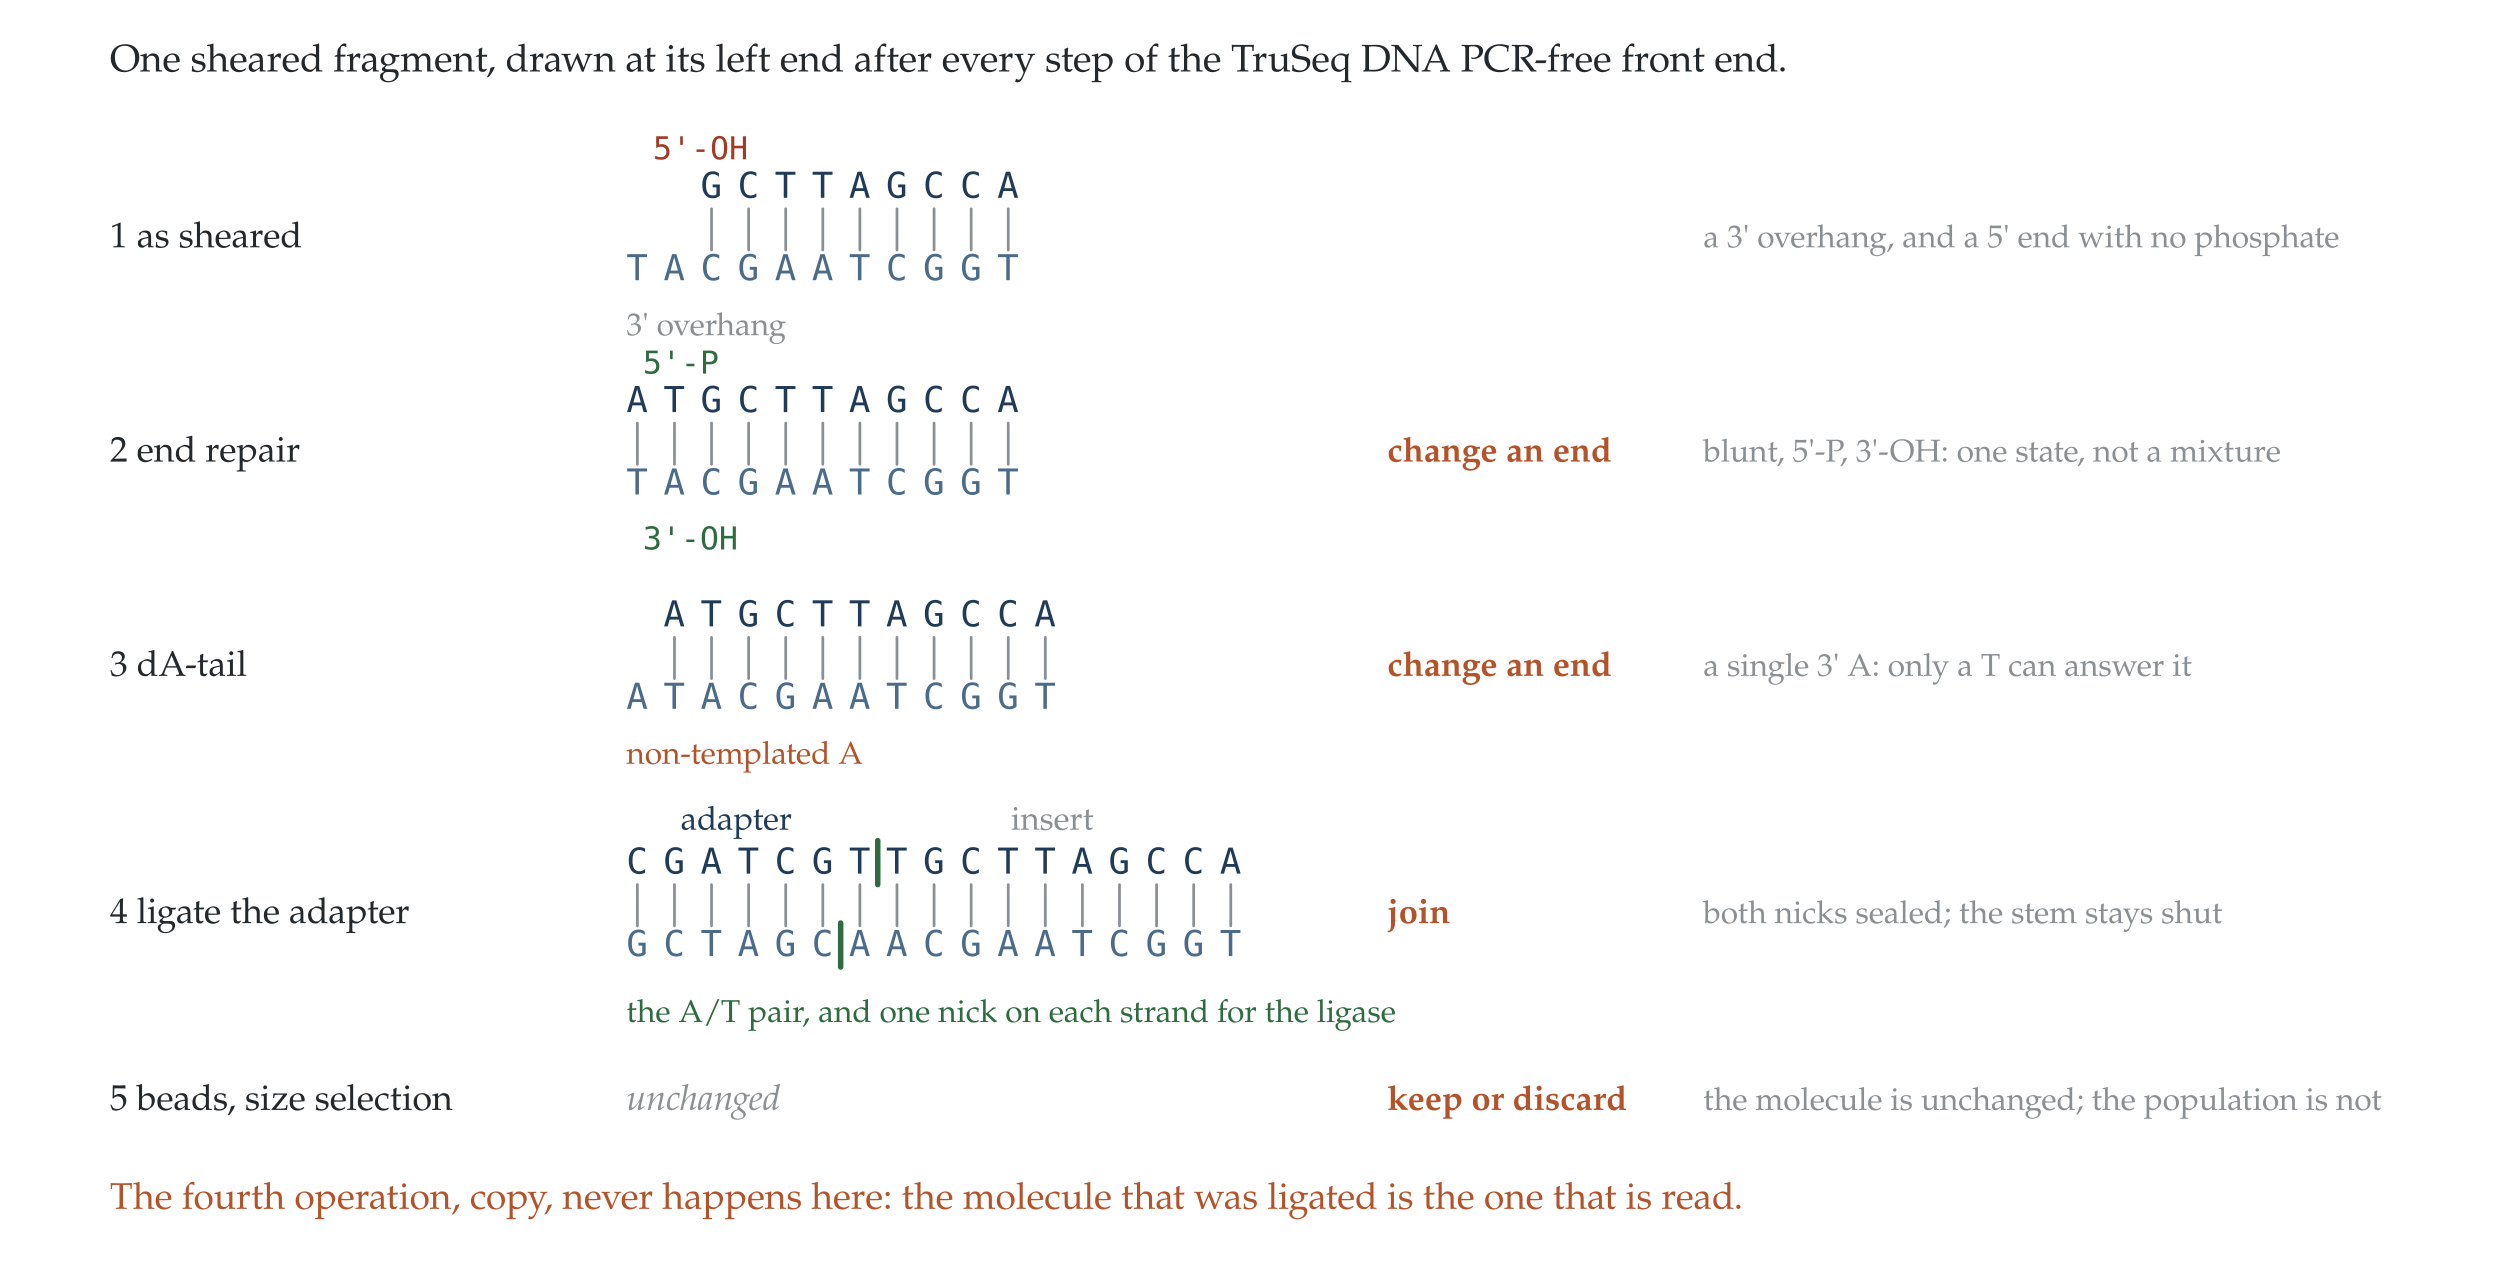
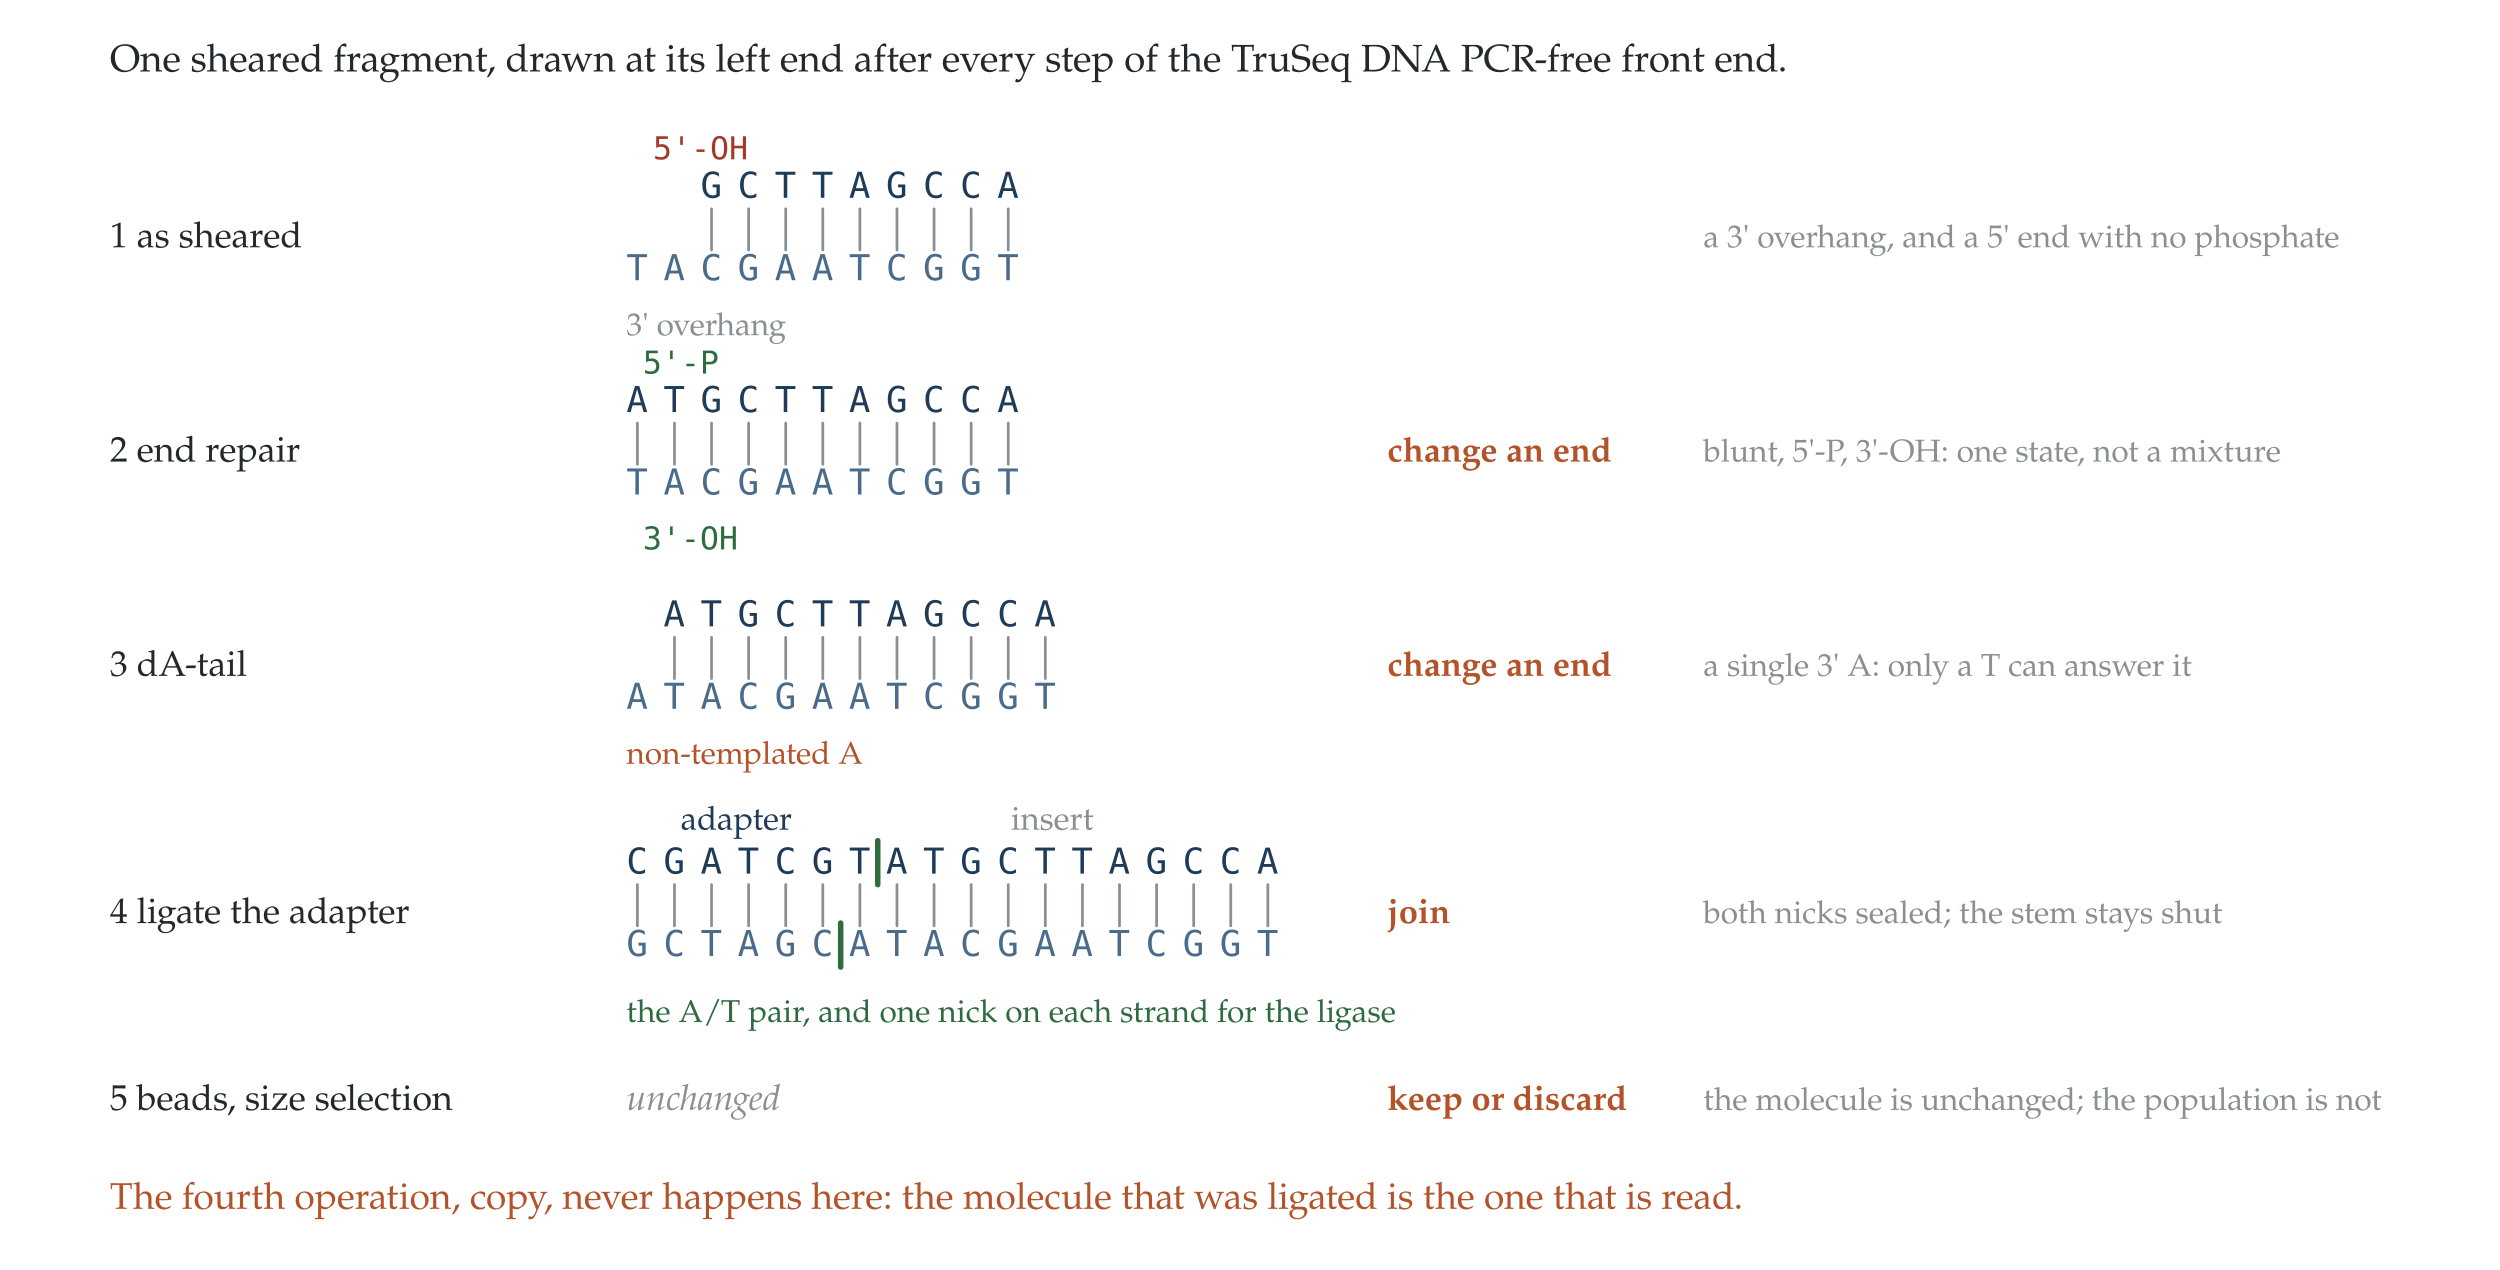
<svg xmlns="http://www.w3.org/2000/svg" viewBox="0 0 910 462" width="910" height="462" font-family="&quot;Palatino Linotype&quot;, &quot;Book Antiqua&quot;, Palatino, FreeSerif, serif" fill="#23282d">
  <rect width="880" height="462" fill="none" />
  <text x="40" y="26" font-size="14" fill="#23282d">One sheared fragment, drawn at its left end after every step of the TruSeq DNA PCR-free front end.</text>
  <text x="255.0" y="72" font-size="13" fill="#1f3b57" font-family="ui-monospace, &quot;DejaVu Sans Mono&quot;, &quot;Courier New&quot;, monospace">G</text>
  <text x="268.5" y="72" font-size="13" fill="#1f3b57" font-family="ui-monospace, &quot;DejaVu Sans Mono&quot;, &quot;Courier New&quot;, monospace">C</text>
  <text x="282.0" y="72" font-size="13" fill="#1f3b57" font-family="ui-monospace, &quot;DejaVu Sans Mono&quot;, &quot;Courier New&quot;, monospace">T</text>
  <text x="295.5" y="72" font-size="13" fill="#1f3b57" font-family="ui-monospace, &quot;DejaVu Sans Mono&quot;, &quot;Courier New&quot;, monospace">T</text>
  <text x="309.0" y="72" font-size="13" fill="#1f3b57" font-family="ui-monospace, &quot;DejaVu Sans Mono&quot;, &quot;Courier New&quot;, monospace">A</text>
  <text x="322.5" y="72" font-size="13" fill="#1f3b57" font-family="ui-monospace, &quot;DejaVu Sans Mono&quot;, &quot;Courier New&quot;, monospace">G</text>
  <text x="336.0" y="72" font-size="13" fill="#1f3b57" font-family="ui-monospace, &quot;DejaVu Sans Mono&quot;, &quot;Courier New&quot;, monospace">C</text>
  <text x="349.5" y="72" font-size="13" fill="#1f3b57" font-family="ui-monospace, &quot;DejaVu Sans Mono&quot;, &quot;Courier New&quot;, monospace">C</text>
  <text x="363.0" y="72" font-size="13" fill="#1f3b57" font-family="ui-monospace, &quot;DejaVu Sans Mono&quot;, &quot;Courier New&quot;, monospace">A</text>
  <text x="228.0" y="102" font-size="13" fill="#4a6b8a" font-family="ui-monospace, &quot;DejaVu Sans Mono&quot;, &quot;Courier New&quot;, monospace">T</text>
  <text x="241.5" y="102" font-size="13" fill="#4a6b8a" font-family="ui-monospace, &quot;DejaVu Sans Mono&quot;, &quot;Courier New&quot;, monospace">A</text>
  <text x="255.0" y="102" font-size="13" fill="#4a6b8a" font-family="ui-monospace, &quot;DejaVu Sans Mono&quot;, &quot;Courier New&quot;, monospace">C</text>
  <text x="268.5" y="102" font-size="13" fill="#4a6b8a" font-family="ui-monospace, &quot;DejaVu Sans Mono&quot;, &quot;Courier New&quot;, monospace">G</text>
  <text x="282.0" y="102" font-size="13" fill="#4a6b8a" font-family="ui-monospace, &quot;DejaVu Sans Mono&quot;, &quot;Courier New&quot;, monospace">A</text>
  <text x="295.5" y="102" font-size="13" fill="#4a6b8a" font-family="ui-monospace, &quot;DejaVu Sans Mono&quot;, &quot;Courier New&quot;, monospace">A</text>
  <text x="309.0" y="102" font-size="13" fill="#4a6b8a" font-family="ui-monospace, &quot;DejaVu Sans Mono&quot;, &quot;Courier New&quot;, monospace">T</text>
  <text x="322.5" y="102" font-size="13" fill="#4a6b8a" font-family="ui-monospace, &quot;DejaVu Sans Mono&quot;, &quot;Courier New&quot;, monospace">C</text>
  <text x="336.0" y="102" font-size="13" fill="#4a6b8a" font-family="ui-monospace, &quot;DejaVu Sans Mono&quot;, &quot;Courier New&quot;, monospace">G</text>
  <text x="349.5" y="102" font-size="13" fill="#4a6b8a" font-family="ui-monospace, &quot;DejaVu Sans Mono&quot;, &quot;Courier New&quot;, monospace">G</text>
  <text x="363.0" y="102" font-size="13" fill="#4a6b8a" font-family="ui-monospace, &quot;DejaVu Sans Mono&quot;, &quot;Courier New&quot;, monospace">T</text>
  <line x1="259.0" y1="76" x2="259.0" y2="91" stroke="#8a8f94" stroke-width="1" stroke-linecap="round" />
  <line x1="272.5" y1="76" x2="272.5" y2="91" stroke="#8a8f94" stroke-width="1" stroke-linecap="round" />
  <line x1="286.0" y1="76" x2="286.0" y2="91" stroke="#8a8f94" stroke-width="1" stroke-linecap="round" />
  <line x1="299.5" y1="76" x2="299.5" y2="91" stroke="#8a8f94" stroke-width="1" stroke-linecap="round" />
  <line x1="313.0" y1="76" x2="313.0" y2="91" stroke="#8a8f94" stroke-width="1" stroke-linecap="round" />
  <line x1="326.5" y1="76" x2="326.5" y2="91" stroke="#8a8f94" stroke-width="1" stroke-linecap="round" />
  <line x1="340.0" y1="76" x2="340.0" y2="91" stroke="#8a8f94" stroke-width="1" stroke-linecap="round" />
  <line x1="353.5" y1="76" x2="353.5" y2="91" stroke="#8a8f94" stroke-width="1" stroke-linecap="round" />
  <line x1="367.0" y1="76" x2="367.0" y2="91" stroke="#8a8f94" stroke-width="1" stroke-linecap="round" />
  <text x="40" y="90" font-size="13" fill="#23282d">1  as sheared</text>
  <text x="620" y="90" font-size="11.5" fill="#8a8f94">a 3' overhang, and a 5' end with no phosphate</text>
  <text x="228.0" y="150" font-size="13" fill="#1f3b57" font-family="ui-monospace, &quot;DejaVu Sans Mono&quot;, &quot;Courier New&quot;, monospace">A</text>
  <text x="241.5" y="150" font-size="13" fill="#1f3b57" font-family="ui-monospace, &quot;DejaVu Sans Mono&quot;, &quot;Courier New&quot;, monospace">T</text>
  <text x="255.0" y="150" font-size="13" fill="#1f3b57" font-family="ui-monospace, &quot;DejaVu Sans Mono&quot;, &quot;Courier New&quot;, monospace">G</text>
  <text x="268.5" y="150" font-size="13" fill="#1f3b57" font-family="ui-monospace, &quot;DejaVu Sans Mono&quot;, &quot;Courier New&quot;, monospace">C</text>
  <text x="282.0" y="150" font-size="13" fill="#1f3b57" font-family="ui-monospace, &quot;DejaVu Sans Mono&quot;, &quot;Courier New&quot;, monospace">T</text>
  <text x="295.5" y="150" font-size="13" fill="#1f3b57" font-family="ui-monospace, &quot;DejaVu Sans Mono&quot;, &quot;Courier New&quot;, monospace">T</text>
  <text x="309.0" y="150" font-size="13" fill="#1f3b57" font-family="ui-monospace, &quot;DejaVu Sans Mono&quot;, &quot;Courier New&quot;, monospace">A</text>
  <text x="322.5" y="150" font-size="13" fill="#1f3b57" font-family="ui-monospace, &quot;DejaVu Sans Mono&quot;, &quot;Courier New&quot;, monospace">G</text>
  <text x="336.0" y="150" font-size="13" fill="#1f3b57" font-family="ui-monospace, &quot;DejaVu Sans Mono&quot;, &quot;Courier New&quot;, monospace">C</text>
  <text x="349.5" y="150" font-size="13" fill="#1f3b57" font-family="ui-monospace, &quot;DejaVu Sans Mono&quot;, &quot;Courier New&quot;, monospace">C</text>
  <text x="363.0" y="150" font-size="13" fill="#1f3b57" font-family="ui-monospace, &quot;DejaVu Sans Mono&quot;, &quot;Courier New&quot;, monospace">A</text>
  <text x="228.0" y="180" font-size="13" fill="#4a6b8a" font-family="ui-monospace, &quot;DejaVu Sans Mono&quot;, &quot;Courier New&quot;, monospace">T</text>
  <text x="241.5" y="180" font-size="13" fill="#4a6b8a" font-family="ui-monospace, &quot;DejaVu Sans Mono&quot;, &quot;Courier New&quot;, monospace">A</text>
  <text x="255.0" y="180" font-size="13" fill="#4a6b8a" font-family="ui-monospace, &quot;DejaVu Sans Mono&quot;, &quot;Courier New&quot;, monospace">C</text>
  <text x="268.5" y="180" font-size="13" fill="#4a6b8a" font-family="ui-monospace, &quot;DejaVu Sans Mono&quot;, &quot;Courier New&quot;, monospace">G</text>
  <text x="282.0" y="180" font-size="13" fill="#4a6b8a" font-family="ui-monospace, &quot;DejaVu Sans Mono&quot;, &quot;Courier New&quot;, monospace">A</text>
  <text x="295.5" y="180" font-size="13" fill="#4a6b8a" font-family="ui-monospace, &quot;DejaVu Sans Mono&quot;, &quot;Courier New&quot;, monospace">A</text>
  <text x="309.0" y="180" font-size="13" fill="#4a6b8a" font-family="ui-monospace, &quot;DejaVu Sans Mono&quot;, &quot;Courier New&quot;, monospace">T</text>
  <text x="322.5" y="180" font-size="13" fill="#4a6b8a" font-family="ui-monospace, &quot;DejaVu Sans Mono&quot;, &quot;Courier New&quot;, monospace">C</text>
  <text x="336.0" y="180" font-size="13" fill="#4a6b8a" font-family="ui-monospace, &quot;DejaVu Sans Mono&quot;, &quot;Courier New&quot;, monospace">G</text>
  <text x="349.5" y="180" font-size="13" fill="#4a6b8a" font-family="ui-monospace, &quot;DejaVu Sans Mono&quot;, &quot;Courier New&quot;, monospace">G</text>
  <text x="363.0" y="180" font-size="13" fill="#4a6b8a" font-family="ui-monospace, &quot;DejaVu Sans Mono&quot;, &quot;Courier New&quot;, monospace">T</text>
  <line x1="232.0" y1="154" x2="232.0" y2="169" stroke="#8a8f94" stroke-width="1" stroke-linecap="round" />
  <line x1="245.5" y1="154" x2="245.5" y2="169" stroke="#8a8f94" stroke-width="1" stroke-linecap="round" />
  <line x1="259.0" y1="154" x2="259.0" y2="169" stroke="#8a8f94" stroke-width="1" stroke-linecap="round" />
  <line x1="272.5" y1="154" x2="272.5" y2="169" stroke="#8a8f94" stroke-width="1" stroke-linecap="round" />
  <line x1="286.0" y1="154" x2="286.0" y2="169" stroke="#8a8f94" stroke-width="1" stroke-linecap="round" />
  <line x1="299.5" y1="154" x2="299.5" y2="169" stroke="#8a8f94" stroke-width="1" stroke-linecap="round" />
  <line x1="313.0" y1="154" x2="313.0" y2="169" stroke="#8a8f94" stroke-width="1" stroke-linecap="round" />
  <line x1="326.5" y1="154" x2="326.5" y2="169" stroke="#8a8f94" stroke-width="1" stroke-linecap="round" />
  <line x1="340.0" y1="154" x2="340.0" y2="169" stroke="#8a8f94" stroke-width="1" stroke-linecap="round" />
  <line x1="353.5" y1="154" x2="353.5" y2="169" stroke="#8a8f94" stroke-width="1" stroke-linecap="round" />
  <line x1="367.0" y1="154" x2="367.0" y2="169" stroke="#8a8f94" stroke-width="1" stroke-linecap="round" />
  <text x="40" y="168" font-size="13" fill="#23282d">2  end repair</text>
  <text x="505" y="168" font-size="12.5" fill="#b4532a" font-weight="bold">change an end</text>
  <text x="620" y="168" font-size="11.5" fill="#8a8f94">blunt, 5'-P, 3'-OH: one state, not a mixture</text>
  <text x="241.5" y="228" font-size="13" fill="#1f3b57" font-family="ui-monospace, &quot;DejaVu Sans Mono&quot;, &quot;Courier New&quot;, monospace">A</text>
  <text x="255.0" y="228" font-size="13" fill="#1f3b57" font-family="ui-monospace, &quot;DejaVu Sans Mono&quot;, &quot;Courier New&quot;, monospace">T</text>
  <text x="268.5" y="228" font-size="13" fill="#1f3b57" font-family="ui-monospace, &quot;DejaVu Sans Mono&quot;, &quot;Courier New&quot;, monospace">G</text>
  <text x="282.0" y="228" font-size="13" fill="#1f3b57" font-family="ui-monospace, &quot;DejaVu Sans Mono&quot;, &quot;Courier New&quot;, monospace">C</text>
  <text x="295.5" y="228" font-size="13" fill="#1f3b57" font-family="ui-monospace, &quot;DejaVu Sans Mono&quot;, &quot;Courier New&quot;, monospace">T</text>
  <text x="309.0" y="228" font-size="13" fill="#1f3b57" font-family="ui-monospace, &quot;DejaVu Sans Mono&quot;, &quot;Courier New&quot;, monospace">T</text>
  <text x="322.5" y="228" font-size="13" fill="#1f3b57" font-family="ui-monospace, &quot;DejaVu Sans Mono&quot;, &quot;Courier New&quot;, monospace">A</text>
  <text x="336.0" y="228" font-size="13" fill="#1f3b57" font-family="ui-monospace, &quot;DejaVu Sans Mono&quot;, &quot;Courier New&quot;, monospace">G</text>
  <text x="349.5" y="228" font-size="13" fill="#1f3b57" font-family="ui-monospace, &quot;DejaVu Sans Mono&quot;, &quot;Courier New&quot;, monospace">C</text>
  <text x="363.0" y="228" font-size="13" fill="#1f3b57" font-family="ui-monospace, &quot;DejaVu Sans Mono&quot;, &quot;Courier New&quot;, monospace">C</text>
  <text x="376.5" y="228" font-size="13" fill="#1f3b57" font-family="ui-monospace, &quot;DejaVu Sans Mono&quot;, &quot;Courier New&quot;, monospace">A</text>
  <text x="228.0" y="258" font-size="13" fill="#4a6b8a" font-family="ui-monospace, &quot;DejaVu Sans Mono&quot;, &quot;Courier New&quot;, monospace">A</text>
  <text x="241.5" y="258" font-size="13" fill="#4a6b8a" font-family="ui-monospace, &quot;DejaVu Sans Mono&quot;, &quot;Courier New&quot;, monospace">T</text>
  <text x="255.0" y="258" font-size="13" fill="#4a6b8a" font-family="ui-monospace, &quot;DejaVu Sans Mono&quot;, &quot;Courier New&quot;, monospace">A</text>
  <text x="268.5" y="258" font-size="13" fill="#4a6b8a" font-family="ui-monospace, &quot;DejaVu Sans Mono&quot;, &quot;Courier New&quot;, monospace">C</text>
  <text x="282.0" y="258" font-size="13" fill="#4a6b8a" font-family="ui-monospace, &quot;DejaVu Sans Mono&quot;, &quot;Courier New&quot;, monospace">G</text>
  <text x="295.5" y="258" font-size="13" fill="#4a6b8a" font-family="ui-monospace, &quot;DejaVu Sans Mono&quot;, &quot;Courier New&quot;, monospace">A</text>
  <text x="309.0" y="258" font-size="13" fill="#4a6b8a" font-family="ui-monospace, &quot;DejaVu Sans Mono&quot;, &quot;Courier New&quot;, monospace">A</text>
  <text x="322.5" y="258" font-size="13" fill="#4a6b8a" font-family="ui-monospace, &quot;DejaVu Sans Mono&quot;, &quot;Courier New&quot;, monospace">T</text>
  <text x="336.0" y="258" font-size="13" fill="#4a6b8a" font-family="ui-monospace, &quot;DejaVu Sans Mono&quot;, &quot;Courier New&quot;, monospace">C</text>
  <text x="349.5" y="258" font-size="13" fill="#4a6b8a" font-family="ui-monospace, &quot;DejaVu Sans Mono&quot;, &quot;Courier New&quot;, monospace">G</text>
  <text x="363.0" y="258" font-size="13" fill="#4a6b8a" font-family="ui-monospace, &quot;DejaVu Sans Mono&quot;, &quot;Courier New&quot;, monospace">G</text>
  <text x="376.5" y="258" font-size="13" fill="#4a6b8a" font-family="ui-monospace, &quot;DejaVu Sans Mono&quot;, &quot;Courier New&quot;, monospace">T</text>
  <line x1="245.5" y1="232" x2="245.5" y2="247" stroke="#8a8f94" stroke-width="1" stroke-linecap="round" />
  <line x1="259.0" y1="232" x2="259.0" y2="247" stroke="#8a8f94" stroke-width="1" stroke-linecap="round" />
  <line x1="272.5" y1="232" x2="272.5" y2="247" stroke="#8a8f94" stroke-width="1" stroke-linecap="round" />
  <line x1="286.0" y1="232" x2="286.0" y2="247" stroke="#8a8f94" stroke-width="1" stroke-linecap="round" />
  <line x1="299.5" y1="232" x2="299.5" y2="247" stroke="#8a8f94" stroke-width="1" stroke-linecap="round" />
  <line x1="313.0" y1="232" x2="313.0" y2="247" stroke="#8a8f94" stroke-width="1" stroke-linecap="round" />
  <line x1="326.5" y1="232" x2="326.5" y2="247" stroke="#8a8f94" stroke-width="1" stroke-linecap="round" />
  <line x1="340.0" y1="232" x2="340.0" y2="247" stroke="#8a8f94" stroke-width="1" stroke-linecap="round" />
  <line x1="353.5" y1="232" x2="353.5" y2="247" stroke="#8a8f94" stroke-width="1" stroke-linecap="round" />
  <line x1="367.0" y1="232" x2="367.0" y2="247" stroke="#8a8f94" stroke-width="1" stroke-linecap="round" />
  <line x1="380.5" y1="232" x2="380.5" y2="247" stroke="#8a8f94" stroke-width="1" stroke-linecap="round" />
  <text x="40" y="246" font-size="13" fill="#23282d">3  dA-tail</text>
  <text x="505" y="246" font-size="12.5" fill="#b4532a" font-weight="bold">change an end</text>
  <text x="620" y="246" font-size="11.5" fill="#8a8f94">a single 3' A: only a T can answer it</text>
  <text x="255" y="58" font-size="11.5" text-anchor="middle" fill="#a33a28" font-family="ui-monospace, &quot;DejaVu Sans Mono&quot;, &quot;Courier New&quot;, monospace">5'-OH</text>
  <text x="228" y="122" font-size="11.5" fill="#8a8f94">3' overhang</text>
  <text x="234" y="136" font-size="11.5" fill="#2e6b3f" font-family="ui-monospace, &quot;DejaVu Sans Mono&quot;, &quot;Courier New&quot;, monospace">5'-P</text>
  <text x="234" y="200" font-size="11.5" fill="#2e6b3f" font-family="ui-monospace, &quot;DejaVu Sans Mono&quot;, &quot;Courier New&quot;, monospace">3'-OH</text>
  <text x="228" y="278" font-size="11.5" fill="#b4532a">non-templated A</text>
  <text x="228.0" y="318" font-size="13" fill="#1f3b57" font-family="ui-monospace, &quot;DejaVu Sans Mono&quot;, &quot;Courier New&quot;, monospace">C</text>
  <text x="241.5" y="318" font-size="13" fill="#1f3b57" font-family="ui-monospace, &quot;DejaVu Sans Mono&quot;, &quot;Courier New&quot;, monospace">G</text>
  <text x="255.0" y="318" font-size="13" fill="#1f3b57" font-family="ui-monospace, &quot;DejaVu Sans Mono&quot;, &quot;Courier New&quot;, monospace">A</text>
  <text x="268.5" y="318" font-size="13" fill="#1f3b57" font-family="ui-monospace, &quot;DejaVu Sans Mono&quot;, &quot;Courier New&quot;, monospace">T</text>
  <text x="282.0" y="318" font-size="13" fill="#1f3b57" font-family="ui-monospace, &quot;DejaVu Sans Mono&quot;, &quot;Courier New&quot;, monospace">C</text>
  <text x="295.5" y="318" font-size="13" fill="#1f3b57" font-family="ui-monospace, &quot;DejaVu Sans Mono&quot;, &quot;Courier New&quot;, monospace">G</text>
  <text x="309.0" y="318" font-size="13" fill="#1f3b57" font-family="ui-monospace, &quot;DejaVu Sans Mono&quot;, &quot;Courier New&quot;, monospace">T</text>
-   <text x="322.5" y="318" font-size="13" fill="#1f3b57" font-family="ui-monospace, &quot;DejaVu Sans Mono&quot;, &quot;Courier New&quot;, monospace">T</text>
-   <text x="336.0" y="318" font-size="13" fill="#1f3b57" font-family="ui-monospace, &quot;DejaVu Sans Mono&quot;, &quot;Courier New&quot;, monospace">G</text>
-   <text x="349.5" y="318" font-size="13" fill="#1f3b57" font-family="ui-monospace, &quot;DejaVu Sans Mono&quot;, &quot;Courier New&quot;, monospace">C</text>
-   <text x="363.0" y="318" font-size="13" fill="#1f3b57" font-family="ui-monospace, &quot;DejaVu Sans Mono&quot;, &quot;Courier New&quot;, monospace">T</text>
+   <text x="322.5" y="318" font-size="13" fill="#1f3b57" font-family="ui-monospace, &quot;DejaVu Sans Mono&quot;, &quot;Courier New&quot;, monospace">A</text>
+   <text x="336.0" y="318" font-size="13" fill="#1f3b57" font-family="ui-monospace, &quot;DejaVu Sans Mono&quot;, &quot;Courier New&quot;, monospace">T</text>
+   <text x="349.5" y="318" font-size="13" fill="#1f3b57" font-family="ui-monospace, &quot;DejaVu Sans Mono&quot;, &quot;Courier New&quot;, monospace">G</text>
+   <text x="363.0" y="318" font-size="13" fill="#1f3b57" font-family="ui-monospace, &quot;DejaVu Sans Mono&quot;, &quot;Courier New&quot;, monospace">C</text>
  <text x="376.5" y="318" font-size="13" fill="#1f3b57" font-family="ui-monospace, &quot;DejaVu Sans Mono&quot;, &quot;Courier New&quot;, monospace">T</text>
-   <text x="390.0" y="318" font-size="13" fill="#1f3b57" font-family="ui-monospace, &quot;DejaVu Sans Mono&quot;, &quot;Courier New&quot;, monospace">A</text>
-   <text x="403.5" y="318" font-size="13" fill="#1f3b57" font-family="ui-monospace, &quot;DejaVu Sans Mono&quot;, &quot;Courier New&quot;, monospace">G</text>
-   <text x="417.0" y="318" font-size="13" fill="#1f3b57" font-family="ui-monospace, &quot;DejaVu Sans Mono&quot;, &quot;Courier New&quot;, monospace">C</text>
+   <text x="390.0" y="318" font-size="13" fill="#1f3b57" font-family="ui-monospace, &quot;DejaVu Sans Mono&quot;, &quot;Courier New&quot;, monospace">T</text>
+   <text x="403.5" y="318" font-size="13" fill="#1f3b57" font-family="ui-monospace, &quot;DejaVu Sans Mono&quot;, &quot;Courier New&quot;, monospace">A</text>
+   <text x="417.0" y="318" font-size="13" fill="#1f3b57" font-family="ui-monospace, &quot;DejaVu Sans Mono&quot;, &quot;Courier New&quot;, monospace">G</text>
  <text x="430.5" y="318" font-size="13" fill="#1f3b57" font-family="ui-monospace, &quot;DejaVu Sans Mono&quot;, &quot;Courier New&quot;, monospace">C</text>
-   <text x="444.0" y="318" font-size="13" fill="#1f3b57" font-family="ui-monospace, &quot;DejaVu Sans Mono&quot;, &quot;Courier New&quot;, monospace">A</text>
+   <text x="444.0" y="318" font-size="13" fill="#1f3b57" font-family="ui-monospace, &quot;DejaVu Sans Mono&quot;, &quot;Courier New&quot;, monospace">C</text>
+   <text x="457.5" y="318" font-size="13" fill="#1f3b57" font-family="ui-monospace, &quot;DejaVu Sans Mono&quot;, &quot;Courier New&quot;, monospace">A</text>
  <text x="228.0" y="348" font-size="13" fill="#4a6b8a" font-family="ui-monospace, &quot;DejaVu Sans Mono&quot;, &quot;Courier New&quot;, monospace">G</text>
  <text x="241.5" y="348" font-size="13" fill="#4a6b8a" font-family="ui-monospace, &quot;DejaVu Sans Mono&quot;, &quot;Courier New&quot;, monospace">C</text>
  <text x="255.0" y="348" font-size="13" fill="#4a6b8a" font-family="ui-monospace, &quot;DejaVu Sans Mono&quot;, &quot;Courier New&quot;, monospace">T</text>
  <text x="268.5" y="348" font-size="13" fill="#4a6b8a" font-family="ui-monospace, &quot;DejaVu Sans Mono&quot;, &quot;Courier New&quot;, monospace">A</text>
  <text x="282.0" y="348" font-size="13" fill="#4a6b8a" font-family="ui-monospace, &quot;DejaVu Sans Mono&quot;, &quot;Courier New&quot;, monospace">G</text>
  <text x="295.5" y="348" font-size="13" fill="#4a6b8a" font-family="ui-monospace, &quot;DejaVu Sans Mono&quot;, &quot;Courier New&quot;, monospace">C</text>
  <text x="309.0" y="348" font-size="13" fill="#4a6b8a" font-family="ui-monospace, &quot;DejaVu Sans Mono&quot;, &quot;Courier New&quot;, monospace">A</text>
-   <text x="322.5" y="348" font-size="13" fill="#4a6b8a" font-family="ui-monospace, &quot;DejaVu Sans Mono&quot;, &quot;Courier New&quot;, monospace">A</text>
-   <text x="336.0" y="348" font-size="13" fill="#4a6b8a" font-family="ui-monospace, &quot;DejaVu Sans Mono&quot;, &quot;Courier New&quot;, monospace">C</text>
-   <text x="349.5" y="348" font-size="13" fill="#4a6b8a" font-family="ui-monospace, &quot;DejaVu Sans Mono&quot;, &quot;Courier New&quot;, monospace">G</text>
-   <text x="363.0" y="348" font-size="13" fill="#4a6b8a" font-family="ui-monospace, &quot;DejaVu Sans Mono&quot;, &quot;Courier New&quot;, monospace">A</text>
+   <text x="322.5" y="348" font-size="13" fill="#4a6b8a" font-family="ui-monospace, &quot;DejaVu Sans Mono&quot;, &quot;Courier New&quot;, monospace">T</text>
+   <text x="336.0" y="348" font-size="13" fill="#4a6b8a" font-family="ui-monospace, &quot;DejaVu Sans Mono&quot;, &quot;Courier New&quot;, monospace">A</text>
+   <text x="349.5" y="348" font-size="13" fill="#4a6b8a" font-family="ui-monospace, &quot;DejaVu Sans Mono&quot;, &quot;Courier New&quot;, monospace">C</text>
+   <text x="363.0" y="348" font-size="13" fill="#4a6b8a" font-family="ui-monospace, &quot;DejaVu Sans Mono&quot;, &quot;Courier New&quot;, monospace">G</text>
  <text x="376.5" y="348" font-size="13" fill="#4a6b8a" font-family="ui-monospace, &quot;DejaVu Sans Mono&quot;, &quot;Courier New&quot;, monospace">A</text>
-   <text x="390.0" y="348" font-size="13" fill="#4a6b8a" font-family="ui-monospace, &quot;DejaVu Sans Mono&quot;, &quot;Courier New&quot;, monospace">T</text>
-   <text x="403.5" y="348" font-size="13" fill="#4a6b8a" font-family="ui-monospace, &quot;DejaVu Sans Mono&quot;, &quot;Courier New&quot;, monospace">C</text>
-   <text x="417.0" y="348" font-size="13" fill="#4a6b8a" font-family="ui-monospace, &quot;DejaVu Sans Mono&quot;, &quot;Courier New&quot;, monospace">G</text>
+   <text x="390.0" y="348" font-size="13" fill="#4a6b8a" font-family="ui-monospace, &quot;DejaVu Sans Mono&quot;, &quot;Courier New&quot;, monospace">A</text>
+   <text x="403.5" y="348" font-size="13" fill="#4a6b8a" font-family="ui-monospace, &quot;DejaVu Sans Mono&quot;, &quot;Courier New&quot;, monospace">T</text>
+   <text x="417.0" y="348" font-size="13" fill="#4a6b8a" font-family="ui-monospace, &quot;DejaVu Sans Mono&quot;, &quot;Courier New&quot;, monospace">C</text>
  <text x="430.5" y="348" font-size="13" fill="#4a6b8a" font-family="ui-monospace, &quot;DejaVu Sans Mono&quot;, &quot;Courier New&quot;, monospace">G</text>
-   <text x="444.0" y="348" font-size="13" fill="#4a6b8a" font-family="ui-monospace, &quot;DejaVu Sans Mono&quot;, &quot;Courier New&quot;, monospace">T</text>
+   <text x="444.0" y="348" font-size="13" fill="#4a6b8a" font-family="ui-monospace, &quot;DejaVu Sans Mono&quot;, &quot;Courier New&quot;, monospace">G</text>
+   <text x="457.5" y="348" font-size="13" fill="#4a6b8a" font-family="ui-monospace, &quot;DejaVu Sans Mono&quot;, &quot;Courier New&quot;, monospace">T</text>
  <line x1="232.0" y1="322" x2="232.0" y2="337" stroke="#8a8f94" stroke-width="1" stroke-linecap="round" />
  <line x1="245.5" y1="322" x2="245.5" y2="337" stroke="#8a8f94" stroke-width="1" stroke-linecap="round" />
  <line x1="259.0" y1="322" x2="259.0" y2="337" stroke="#8a8f94" stroke-width="1" stroke-linecap="round" />
  <line x1="272.5" y1="322" x2="272.5" y2="337" stroke="#8a8f94" stroke-width="1" stroke-linecap="round" />
  <line x1="286.0" y1="322" x2="286.0" y2="337" stroke="#8a8f94" stroke-width="1" stroke-linecap="round" />
  <line x1="299.5" y1="322" x2="299.5" y2="337" stroke="#8a8f94" stroke-width="1" stroke-linecap="round" />
  <line x1="313.0" y1="322" x2="313.0" y2="337" stroke="#8a8f94" stroke-width="1" stroke-linecap="round" />
  <line x1="326.5" y1="322" x2="326.5" y2="337" stroke="#8a8f94" stroke-width="1" stroke-linecap="round" />
  <line x1="340.0" y1="322" x2="340.0" y2="337" stroke="#8a8f94" stroke-width="1" stroke-linecap="round" />
  <line x1="353.5" y1="322" x2="353.5" y2="337" stroke="#8a8f94" stroke-width="1" stroke-linecap="round" />
  <line x1="367.0" y1="322" x2="367.0" y2="337" stroke="#8a8f94" stroke-width="1" stroke-linecap="round" />
  <line x1="380.5" y1="322" x2="380.5" y2="337" stroke="#8a8f94" stroke-width="1" stroke-linecap="round" />
  <line x1="394.0" y1="322" x2="394.0" y2="337" stroke="#8a8f94" stroke-width="1" stroke-linecap="round" />
  <line x1="407.5" y1="322" x2="407.5" y2="337" stroke="#8a8f94" stroke-width="1" stroke-linecap="round" />
  <line x1="421.0" y1="322" x2="421.0" y2="337" stroke="#8a8f94" stroke-width="1" stroke-linecap="round" />
  <line x1="434.5" y1="322" x2="434.5" y2="337" stroke="#8a8f94" stroke-width="1" stroke-linecap="round" />
  <line x1="448.0" y1="322" x2="448.0" y2="337" stroke="#8a8f94" stroke-width="1" stroke-linecap="round" />
+   <line x1="461.5" y1="322" x2="461.5" y2="337" stroke="#8a8f94" stroke-width="1" stroke-linecap="round" />
  <text x="40" y="336" font-size="13" fill="#23282d">4  ligate the adapter</text>
  <text x="505" y="336" font-size="12.5" fill="#b4532a" font-weight="bold">join</text>
  <text x="620" y="336" font-size="11.5" fill="#8a8f94">both nicks sealed; the stem stays shut</text>
  <text x="268" y="302" font-size="12" text-anchor="middle" fill="#1f3b57">adapter</text>
  <text x="383" y="302" font-size="12" text-anchor="middle" fill="#8a8f94">insert</text>
  <line x1="319.5" y1="306" x2="319.5" y2="322" stroke="#2e6b3f" stroke-width="2" stroke-linecap="round" />
  <line x1="306.0" y1="336" x2="306.0" y2="352" stroke="#2e6b3f" stroke-width="2" stroke-linecap="round" />
  <text x="228" y="372" font-size="11.5" fill="#2e6b3f">the A/T pair, and one nick on each strand for the ligase</text>
  <text x="40" y="404" font-size="13" fill="#23282d">5  beads, size selection</text>
  <text x="228" y="404" font-size="13" fill="#8a8f94" font-style="italic">unchanged</text>
  <text x="505" y="404" font-size="12.5" fill="#b4532a" font-weight="bold">keep or discard</text>
  <text x="620" y="404" font-size="11.5" fill="#8a8f94">the molecule is unchanged; the population is not</text>
  <text x="40" y="440" font-size="13.5" fill="#b4532a">The fourth operation, copy, never happens here: the molecule that was ligated is the one that is read.</text>
</svg>
